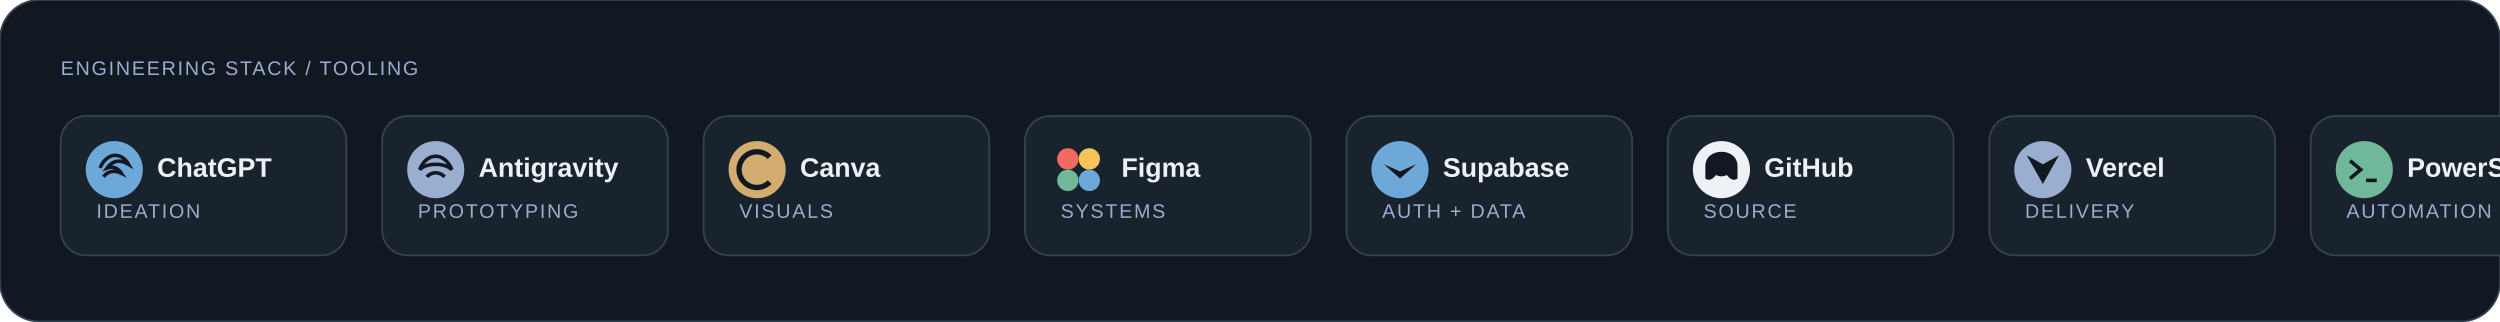
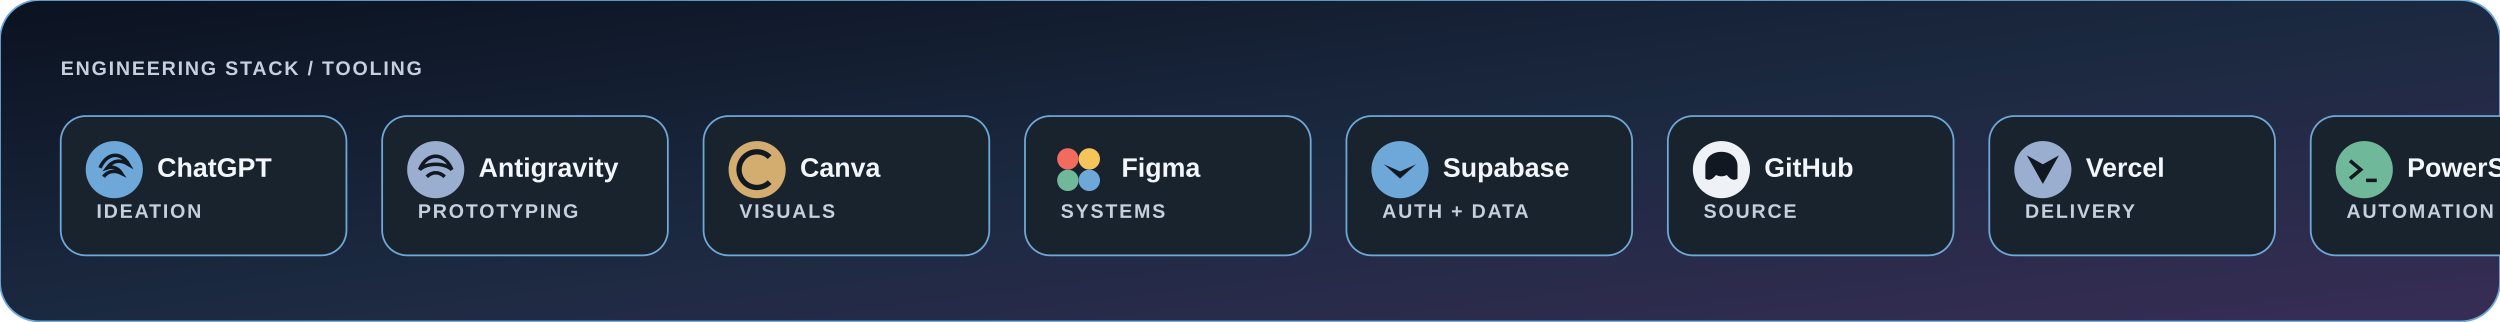
<svg xmlns="http://www.w3.org/2000/svg" viewBox="0 0 1400 180" role="img" aria-labelledby="t d">
  <defs>
-     <style>.m{animation:m 12s linear infinite}.p{fill:#19232e;stroke:#344252}.l{font:600 15px Arial;fill:#eef2f6}.s{font:11px Arial;fill:#9aaed0;letter-spacing:1px}@keyframes m{to{transform:translateX(-700px)}}@media(prefers-reduced-motion:reduce){.m{animation:none}}</style>
+     <linearGradient id="bg" x2="1" y2="1">
+       <stop stop-color="#0b1220" />
+       <stop offset=".5" stop-color="#1b2940" />
+       <stop offset="1" stop-color="#382d55" />
+     </linearGradient>
+     <style>.m{animation:m 12s linear infinite}.p{fill:#19232e;stroke:#6ea8d8}.l{font:700 15px Arial;fill:#f3f6fa}.s{font:700 11px Arial;fill:#c5d0df;letter-spacing:1px}@keyframes m{to{transform:translateX(-700px)}}@media(prefers-reduced-motion:reduce){.m{animation:none}}</style>
  </defs>
-   <rect width="1400" height="180" rx="22" fill="#111821" stroke="#344252" />
+   <rect width="1400" height="180" rx="22" fill="url(#bg)" stroke="#6ea8d8" />
  <text x="34" y="42" class="s">ENGINEERING STACK / TOOLING</text>
  <g class="m" transform="translate(34 65)">
    <g transform="translate(0)">
      <rect class="p" width="160" height="78" rx="14" />
      <circle cx="30" cy="30" r="16" fill="#6ea8d8" />
      <path d="M22 29c4-9 12-9 16-2-5-3-9-2-12 2 3-1 6 0 8 3-4-2-8-1-10 2" fill="none" stroke="#111821" stroke-width="2" />
      <text x="54" y="34" class="l">ChatGPT</text>
      <text x="20" y="57" class="s">IDEATION</text>
    </g>
    <g transform="translate(180)">
      <rect class="p" width="160" height="78" rx="14" />
      <circle cx="30" cy="30" r="16" fill="#9aaed0" />
      <path d="M21 30c4-10 14-10 18 0-4-4-14-4-18 0Zm4 4c3-3 7-3 10 0" fill="none" stroke="#111821" stroke-width="2" />
      <text x="54" y="34" class="l">Antigravity</text>
      <text x="20" y="57" class="s">PROTOTYPING</text>
    </g>
    <g transform="translate(360)">
      <rect class="p" width="160" height="78" rx="14" />
      <circle cx="30" cy="30" r="16" fill="#d2ad6f" />
      <path d="M37 23a10 10 0 1 0 0 14" fill="none" stroke="#111821" stroke-width="3" />
      <text x="54" y="34" class="l">Canva</text>
      <text x="20" y="57" class="s">VISUALS</text>
    </g>
    <g transform="translate(540)">
      <rect class="p" width="160" height="78" rx="14" />
      <circle cx="24" cy="24" r="6" fill="#f26b5e" />
      <circle cx="36" cy="24" r="6" fill="#f5c45b" />
      <circle cx="24" cy="36" r="6" fill="#70b89a" />
      <circle cx="36" cy="36" r="6" fill="#6ea8d8" />
      <text x="54" y="34" class="l">Figma</text>
      <text x="20" y="57" class="s">SYSTEMS</text>
    </g>
    <g transform="translate(720)">
      <rect class="p" width="160" height="78" rx="14" />
      <circle cx="30" cy="30" r="16" fill="#6ea8d8" />
      <path d="m21 27 9 8 9-8-9 4z" fill="#111821" />
      <text x="54" y="34" class="l">Supabase</text>
      <text x="20" y="57" class="s">AUTH + DATA</text>
    </g>
    <g transform="translate(900)">
      <rect class="p" width="160" height="78" rx="14" />
      <circle cx="30" cy="30" r="16" fill="#eef2f6" />
      <path d="M21 28c0-5 4-8 9-8s9 3 9 8v7c-3 2-5-1-6-2-2 1-4 1-6 0-1 1-3 4-6 2z" fill="#111821" />
      <text x="54" y="34" class="l">GitHub</text>
      <text x="20" y="57" class="s">SOURCE</text>
    </g>
    <g transform="translate(1080)">
      <rect class="p" width="160" height="78" rx="14" />
      <circle cx="30" cy="30" r="16" fill="#9aaed0" />
      <path d="m21 22 9 16 9-16-9 5z" fill="#111821" />
      <text x="54" y="34" class="l">Vercel</text>
      <text x="20" y="57" class="s">DELIVERY</text>
    </g>
    <g transform="translate(1260)">
      <rect class="p" width="180" height="78" rx="14" />
      <circle cx="30" cy="30" r="16" fill="#70b89a" />
      <path d="m22 25 6 5-6 5m9 1h6" fill="none" stroke="#111821" stroke-width="2" />
      <text x="54" y="34" class="l">PowerShell</text>
      <text x="20" y="57" class="s">AUTOMATION</text>
    </g>
    <g transform="translate(1460)">
      <rect class="p" width="190" height="78" rx="14" />
      <circle cx="30" cy="30" r="16" fill="#d88383" />
      <path d="m30 20 8 3v6c0 5-4 8-8 10-4-2-8-5-8-10v-6z" fill="none" stroke="#111821" stroke-width="2" />
      <path d="m26 29 3 3 6-6" fill="none" stroke="#111821" stroke-width="2" />
      <text x="54" y="34" class="l">Codex Security</text>
      <text x="20" y="57" class="s">ASSURANCE</text>
    </g>
  </g>
</svg>
